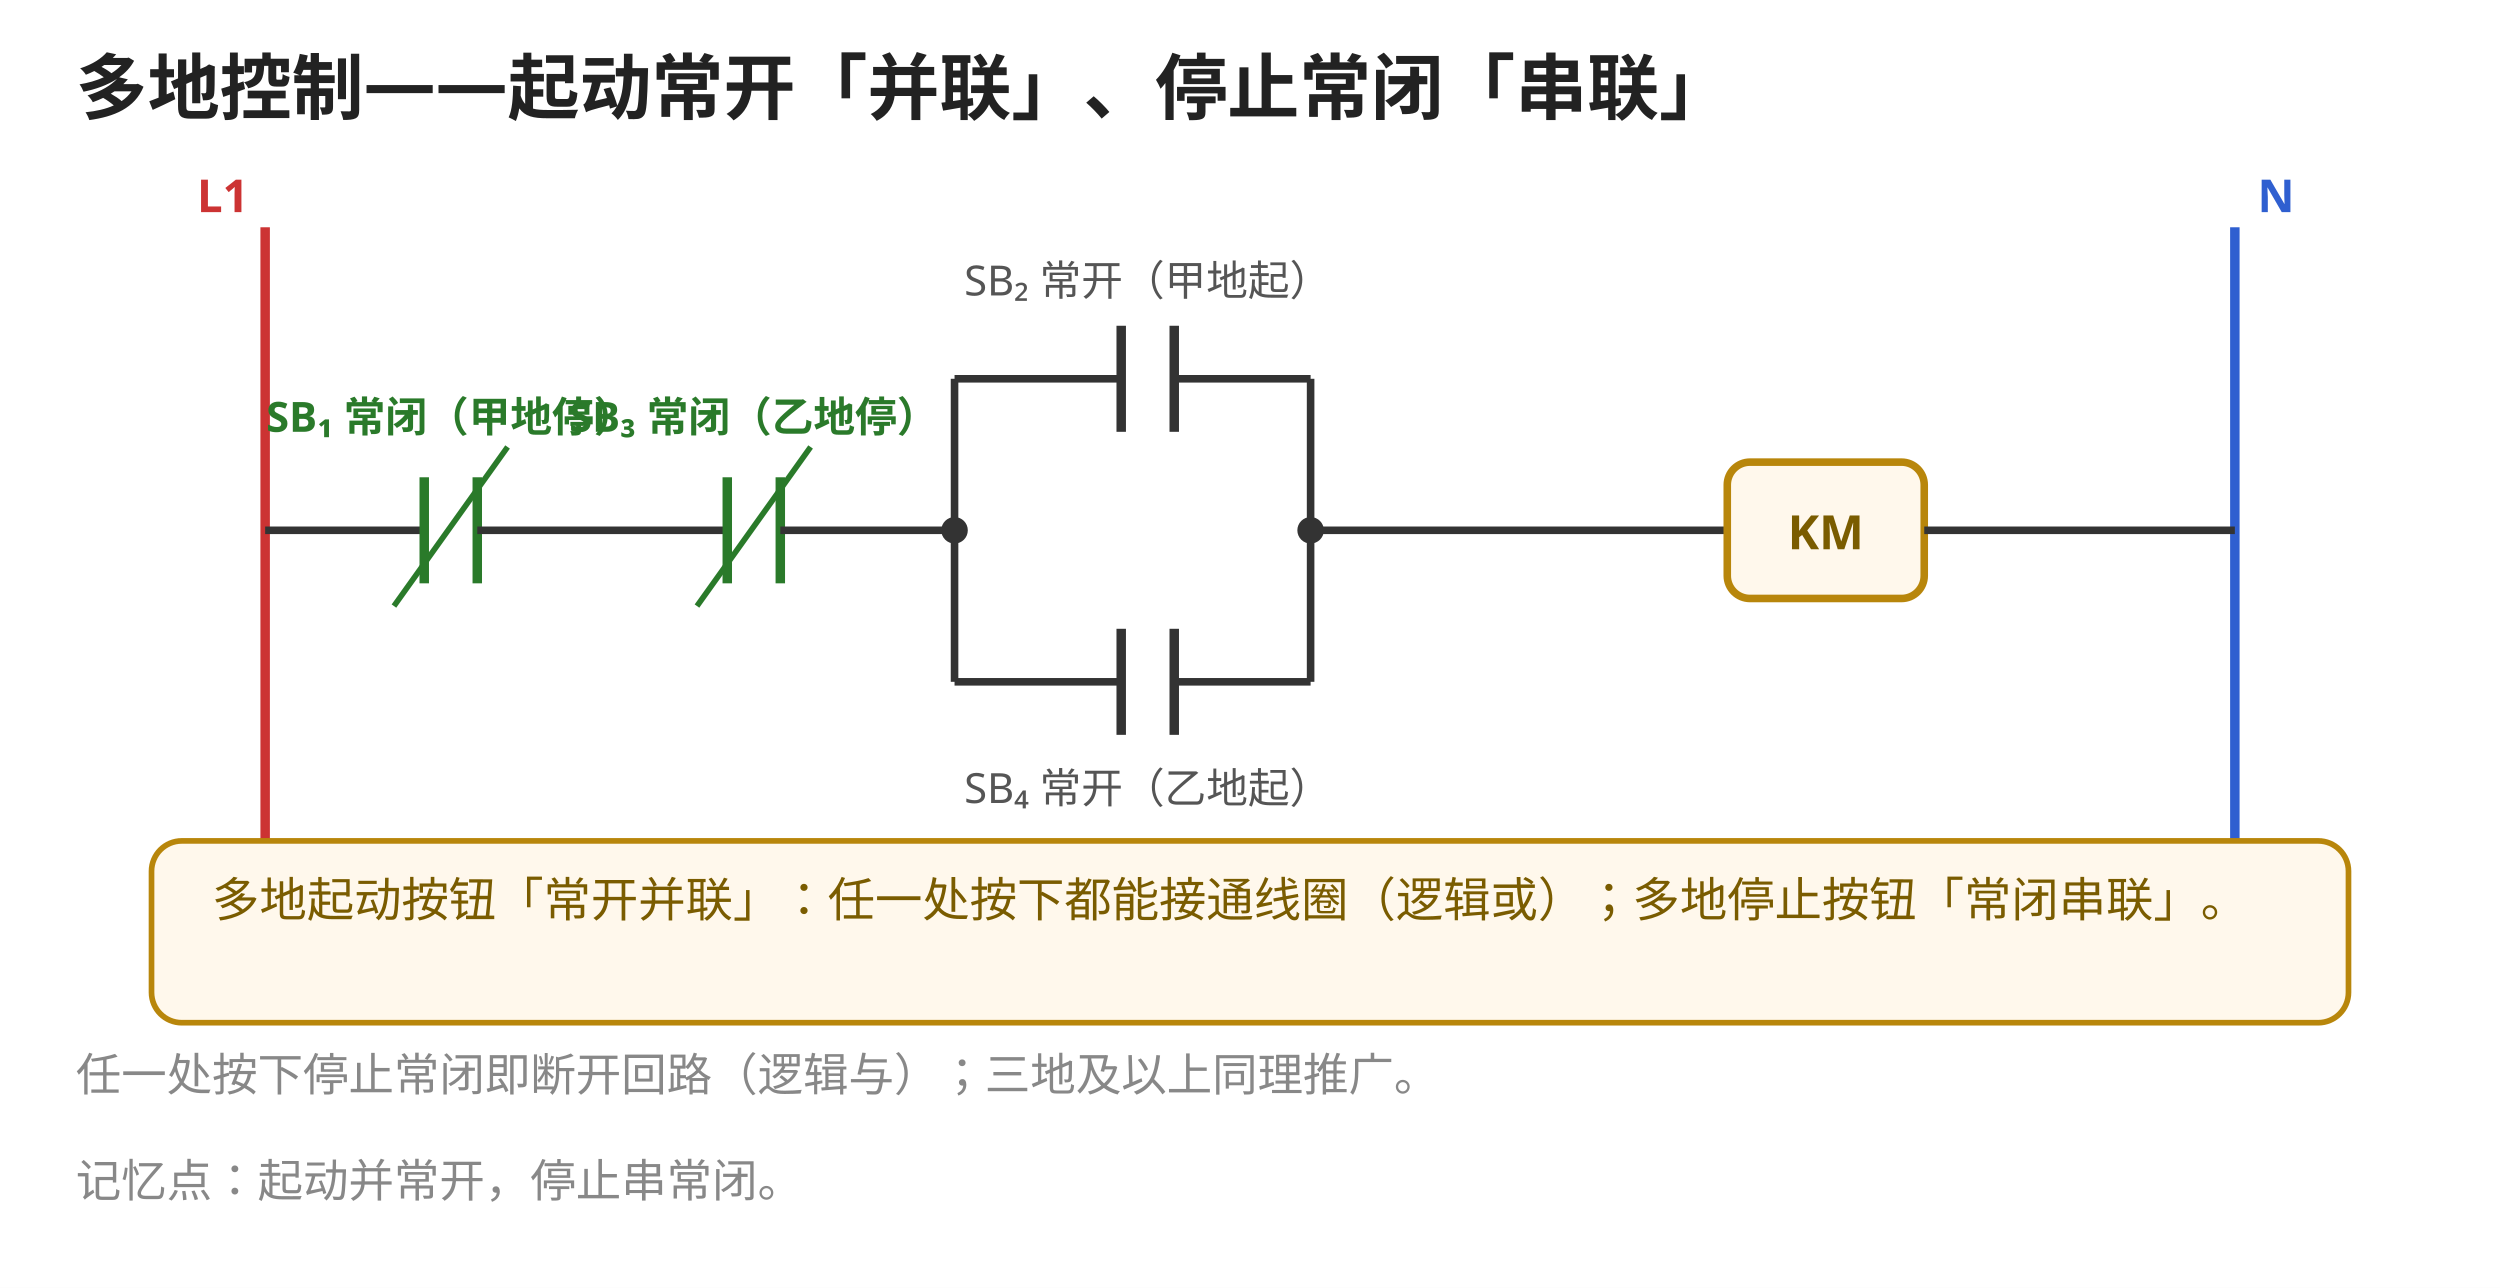
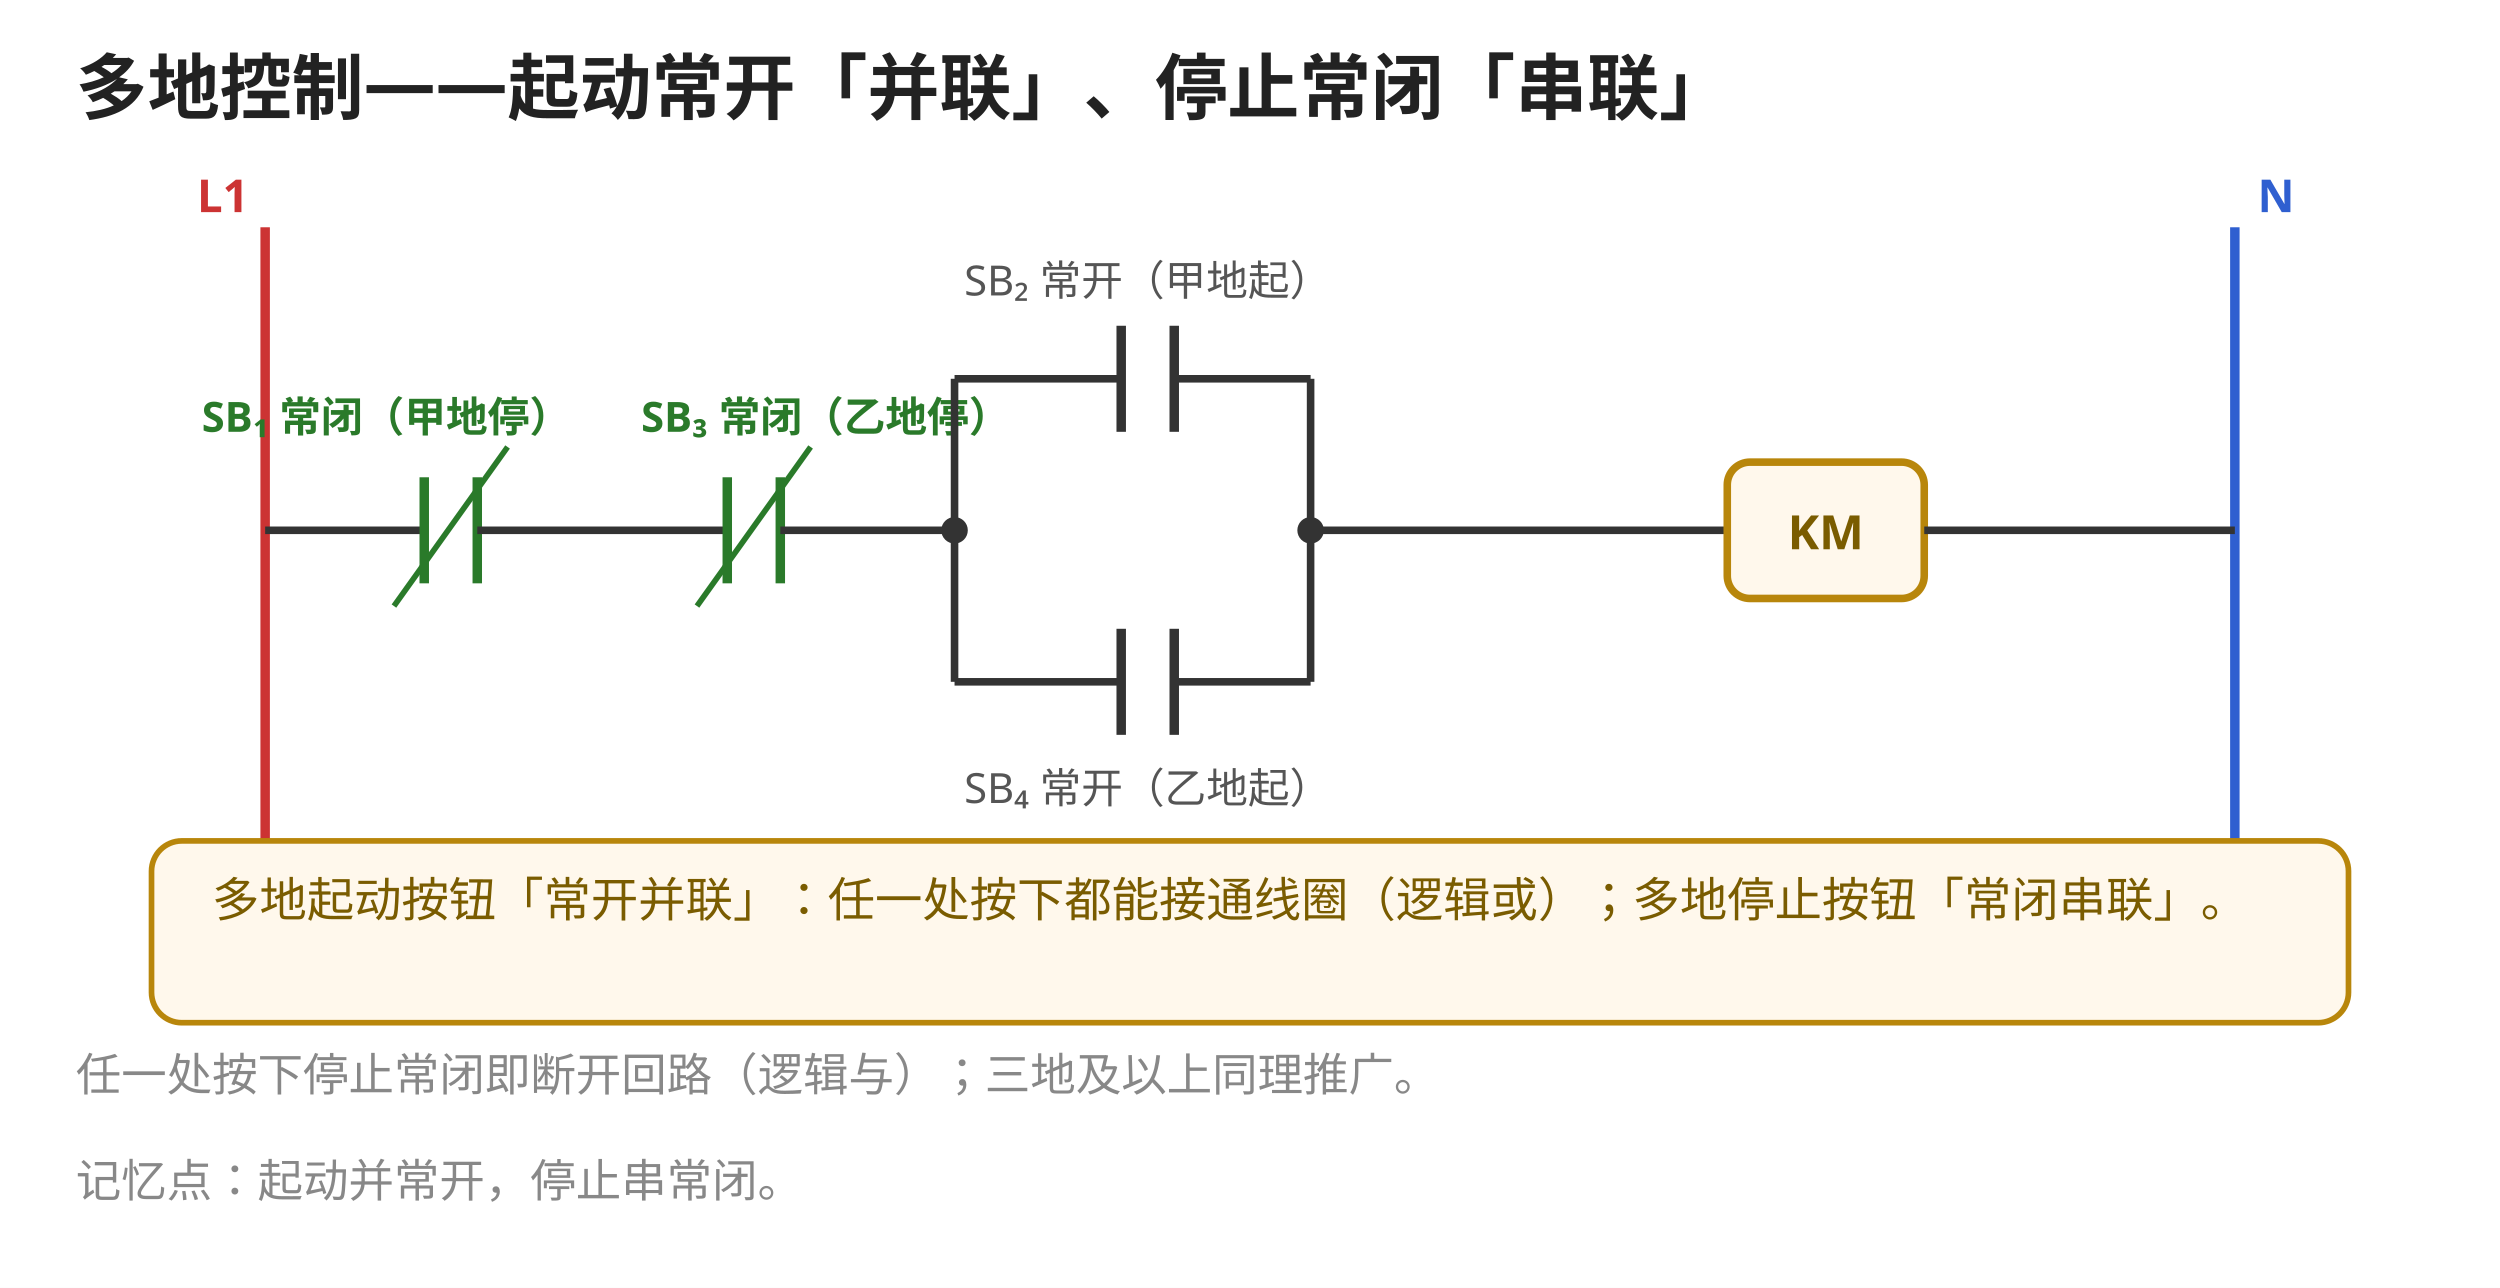
<svg xmlns="http://www.w3.org/2000/svg" viewBox="0 0 660 340" font-family="'Microsoft YaHei',sans-serif">
  <rect width="660" height="340" fill="#ffffff" />
  <text x="20" y="30" font-size="19" font-weight="bold" fill="#222">多地控制——起动常开「并联」、停止常闭「串联」</text>
  <line x1="70" y1="60" x2="70" y2="240" stroke="#c33" stroke-width="2.5" />
  <text x="52" y="56" font-size="12" fill="#c33" font-weight="bold">L1</text>
  <line x1="590" y1="60" x2="590" y2="240" stroke="#2F5FD0" stroke-width="2.5" />
  <text x="596" y="56" font-size="12" fill="#2F5FD0" font-weight="bold">N</text>
  <line x1="70" y1="140" x2="112" y2="140" stroke="#333" stroke-width="2" />
  <line x1="112" y1="126" x2="112" y2="154" stroke="#2a7a2a" stroke-width="2.5" />
  <line x1="126" y1="126" x2="126" y2="154" stroke="#2a7a2a" stroke-width="2.5" />
  <line x1="104" y1="160" x2="134" y2="118" stroke="#2a7a2a" stroke-width="1.5" />
  <line x1="126" y1="140" x2="192" y2="140" stroke="#333" stroke-width="2" />
-   <text x="119" y="114" font-size="11" text-anchor="middle" fill="#2a7a2a" font-weight="bold">SB₁ 常闭（甲地停）</text>
+   <text x="102" y="114" font-size="11" text-anchor="middle" fill="#2a7a2a" font-weight="bold">SB₁ 常闭（甲地停）</text>
  <line x1="192" y1="126" x2="192" y2="154" stroke="#2a7a2a" stroke-width="2.5" />
  <line x1="206" y1="126" x2="206" y2="154" stroke="#2a7a2a" stroke-width="2.5" />
  <line x1="184" y1="160" x2="214" y2="118" stroke="#2a7a2a" stroke-width="1.5" />
  <line x1="206" y1="140" x2="252" y2="140" stroke="#333" stroke-width="2" />
-   <text x="199" y="114" font-size="11" text-anchor="middle" fill="#2a7a2a" font-weight="bold">SB₃ 常闭（乙地停）</text>
+   <text x="218" y="114" font-size="11" text-anchor="middle" fill="#2a7a2a" font-weight="bold">SB₃ 常闭（乙地停）</text>
  <circle cx="252" cy="140" r="3.5" fill="#333" />
  <line x1="252" y1="140" x2="252" y2="100" stroke="#333" stroke-width="2" />
  <line x1="252" y1="140" x2="252" y2="180" stroke="#333" stroke-width="2" />
  <line x1="252" y1="100" x2="296" y2="100" stroke="#333" stroke-width="2" />
  <line x1="296" y1="86" x2="296" y2="114" stroke="#333" stroke-width="2.5" />
  <line x1="310" y1="86" x2="310" y2="114" stroke="#333" stroke-width="2.5" />
  <line x1="310" y1="100" x2="346" y2="100" stroke="#333" stroke-width="2" />
  <text x="303" y="78" font-size="11" text-anchor="middle" fill="#555">SB₂ 常开（甲地起）</text>
  <line x1="252" y1="180" x2="296" y2="180" stroke="#333" stroke-width="2" />
  <line x1="296" y1="166" x2="296" y2="194" stroke="#333" stroke-width="2.5" />
  <line x1="310" y1="166" x2="310" y2="194" stroke="#333" stroke-width="2.5" />
  <line x1="310" y1="180" x2="346" y2="180" stroke="#333" stroke-width="2" />
  <text x="303" y="212" font-size="11" text-anchor="middle" fill="#555">SB₄ 常开（乙地起）</text>
  <line x1="346" y1="100" x2="346" y2="140" stroke="#333" stroke-width="2" />
  <line x1="346" y1="180" x2="346" y2="140" stroke="#333" stroke-width="2" />
  <circle cx="346" cy="140" r="3.5" fill="#333" />
  <line x1="346" y1="140" x2="456" y2="140" stroke="#333" stroke-width="2" />
  <rect x="456" y="122" width="52" height="36" rx="6" fill="#fff8ec" stroke="#b8860b" stroke-width="2" />
  <text x="482" y="145" font-size="12.5" text-anchor="middle" fill="#7a5c00" font-weight="bold">KM</text>
  <line x1="508" y1="140" x2="590" y2="140" stroke="#333" stroke-width="2" />
  <rect x="40" y="222" width="580" height="48" rx="8" fill="#fff8ec" stroke="#b8860b" stroke-width="1.5" />
  <text x="56" y="242" font-size="12.5" fill="#7a5c00">多地起动按钮「常开并联」：任一处按下都能接通线圈（逻辑或）；多地停止按钮「常闭串联」。</text>
  <text x="20" y="288" font-size="12" fill="#888">任一处按下停止常闭即断开回路（逻辑与）；三地及以上同理推广。</text>
  <text x="20" y="316" font-size="12" fill="#888">记忆点：起动并常开，停止串常闭。</text>
</svg>
